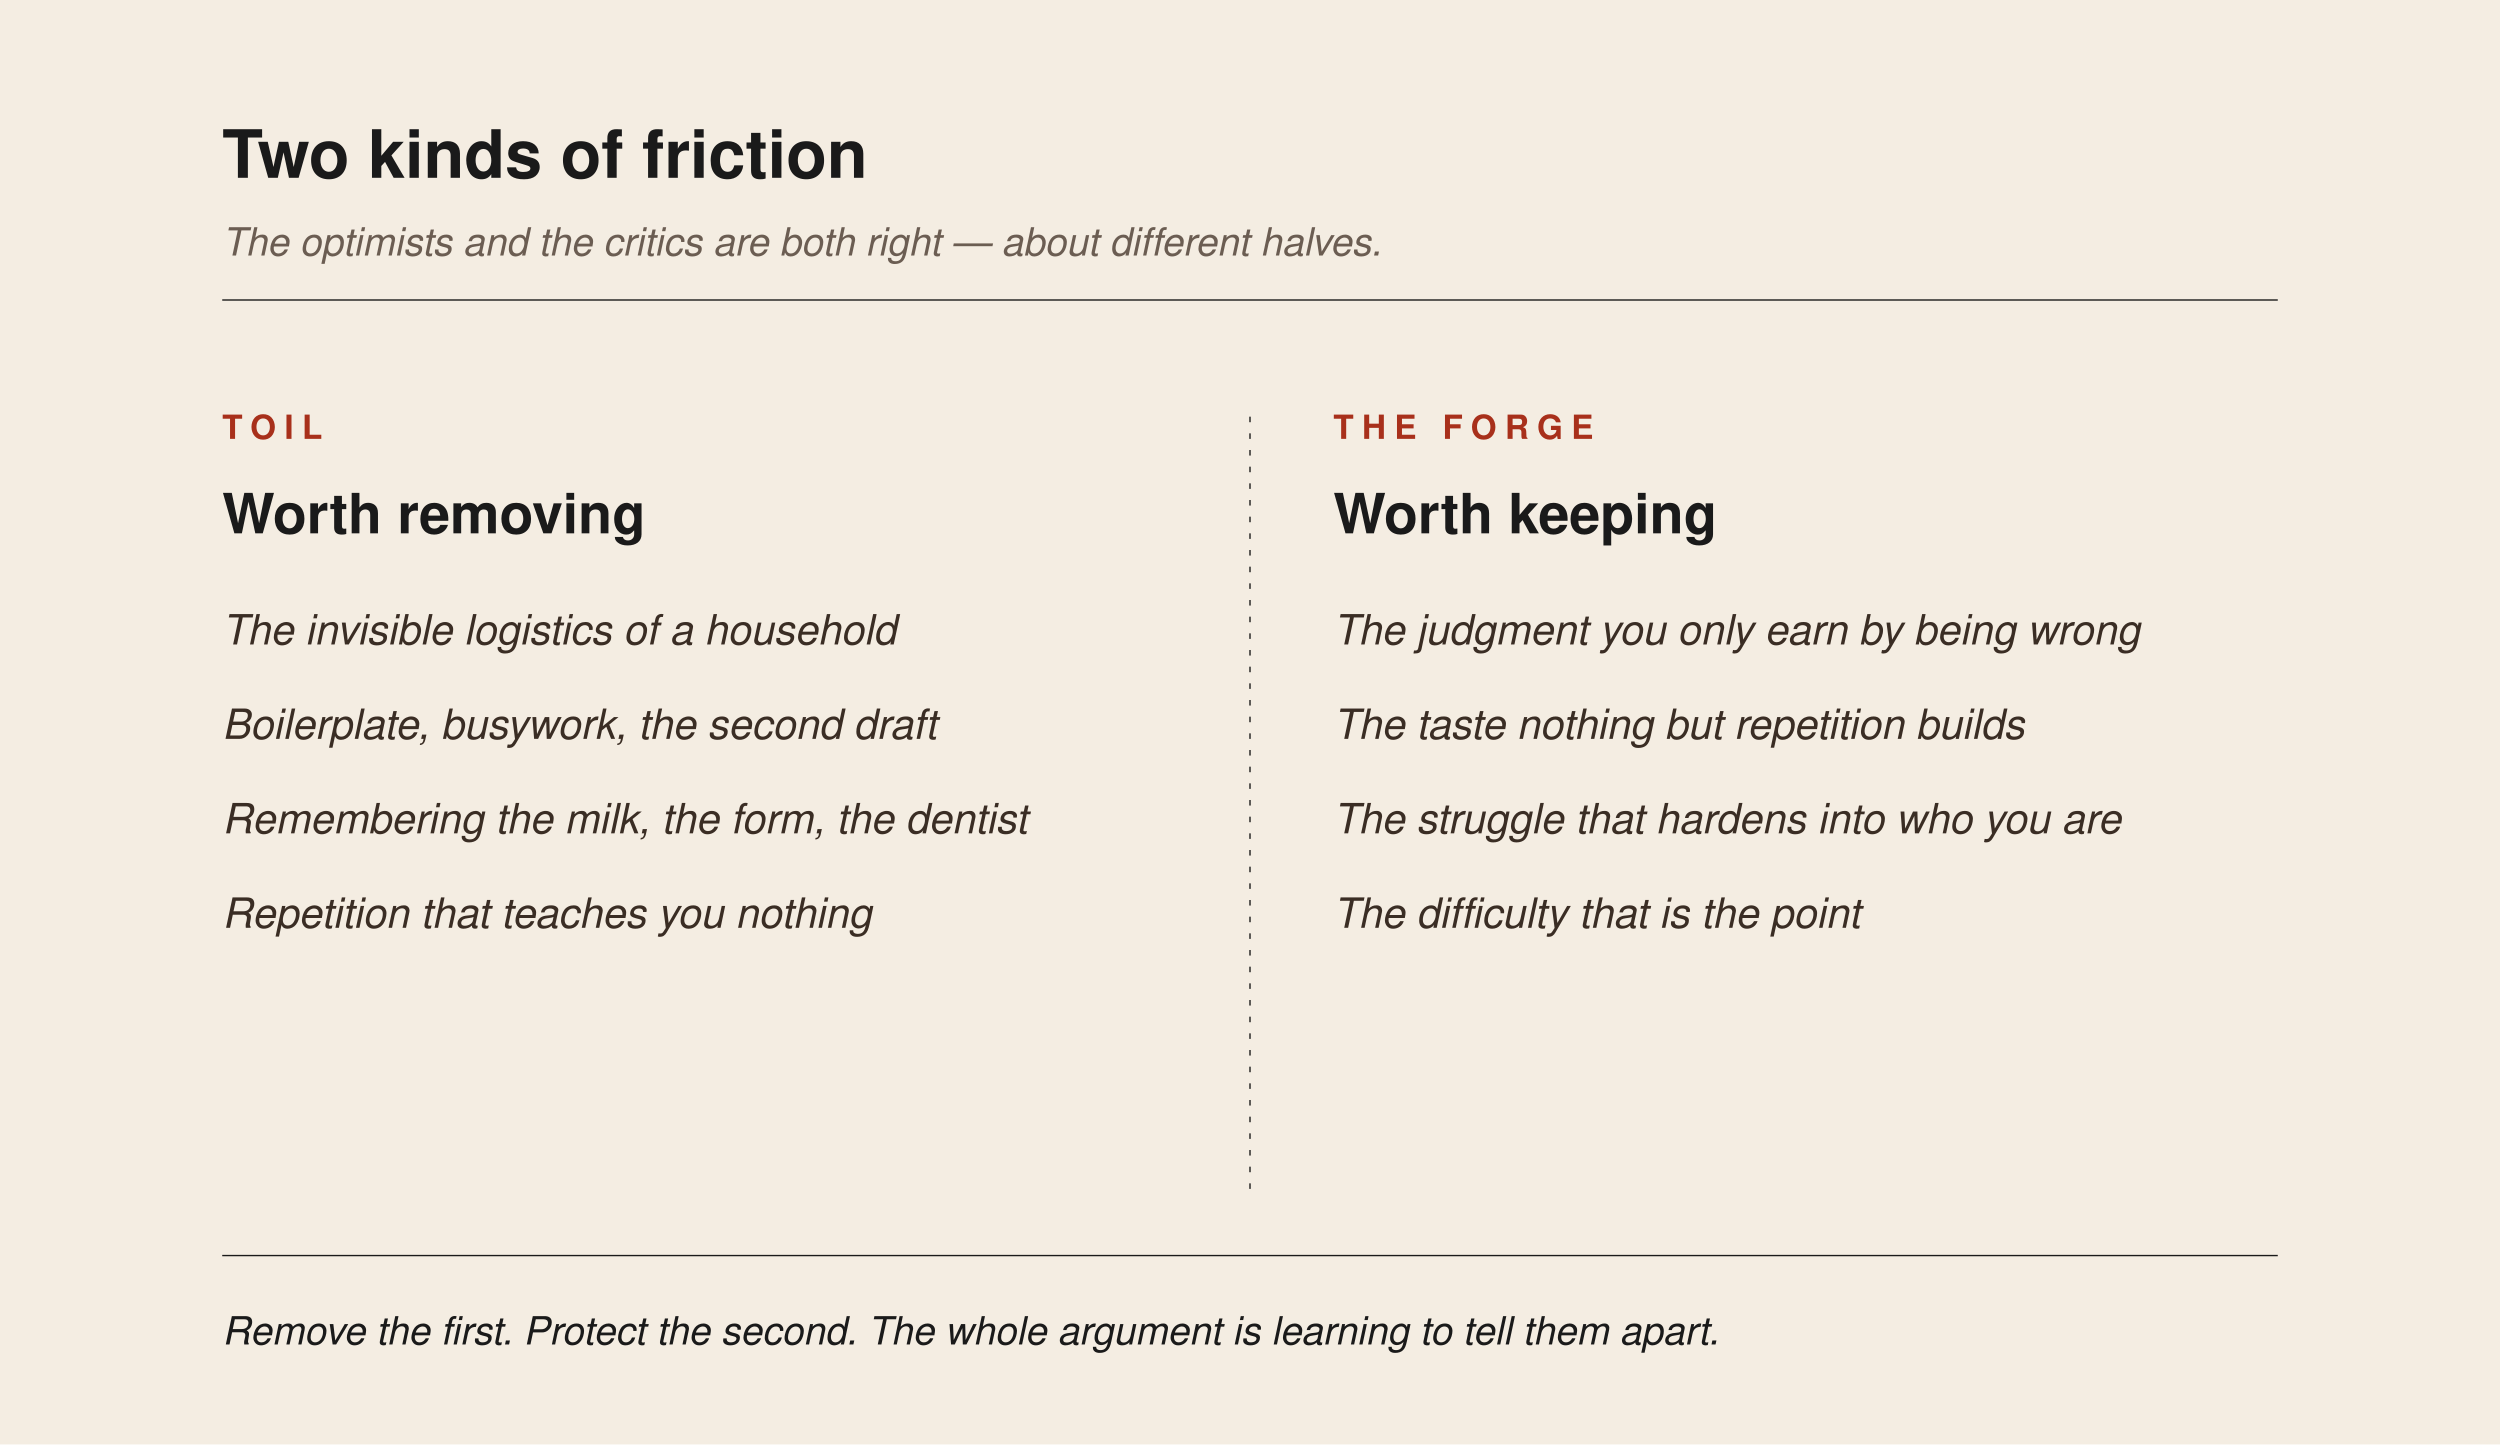
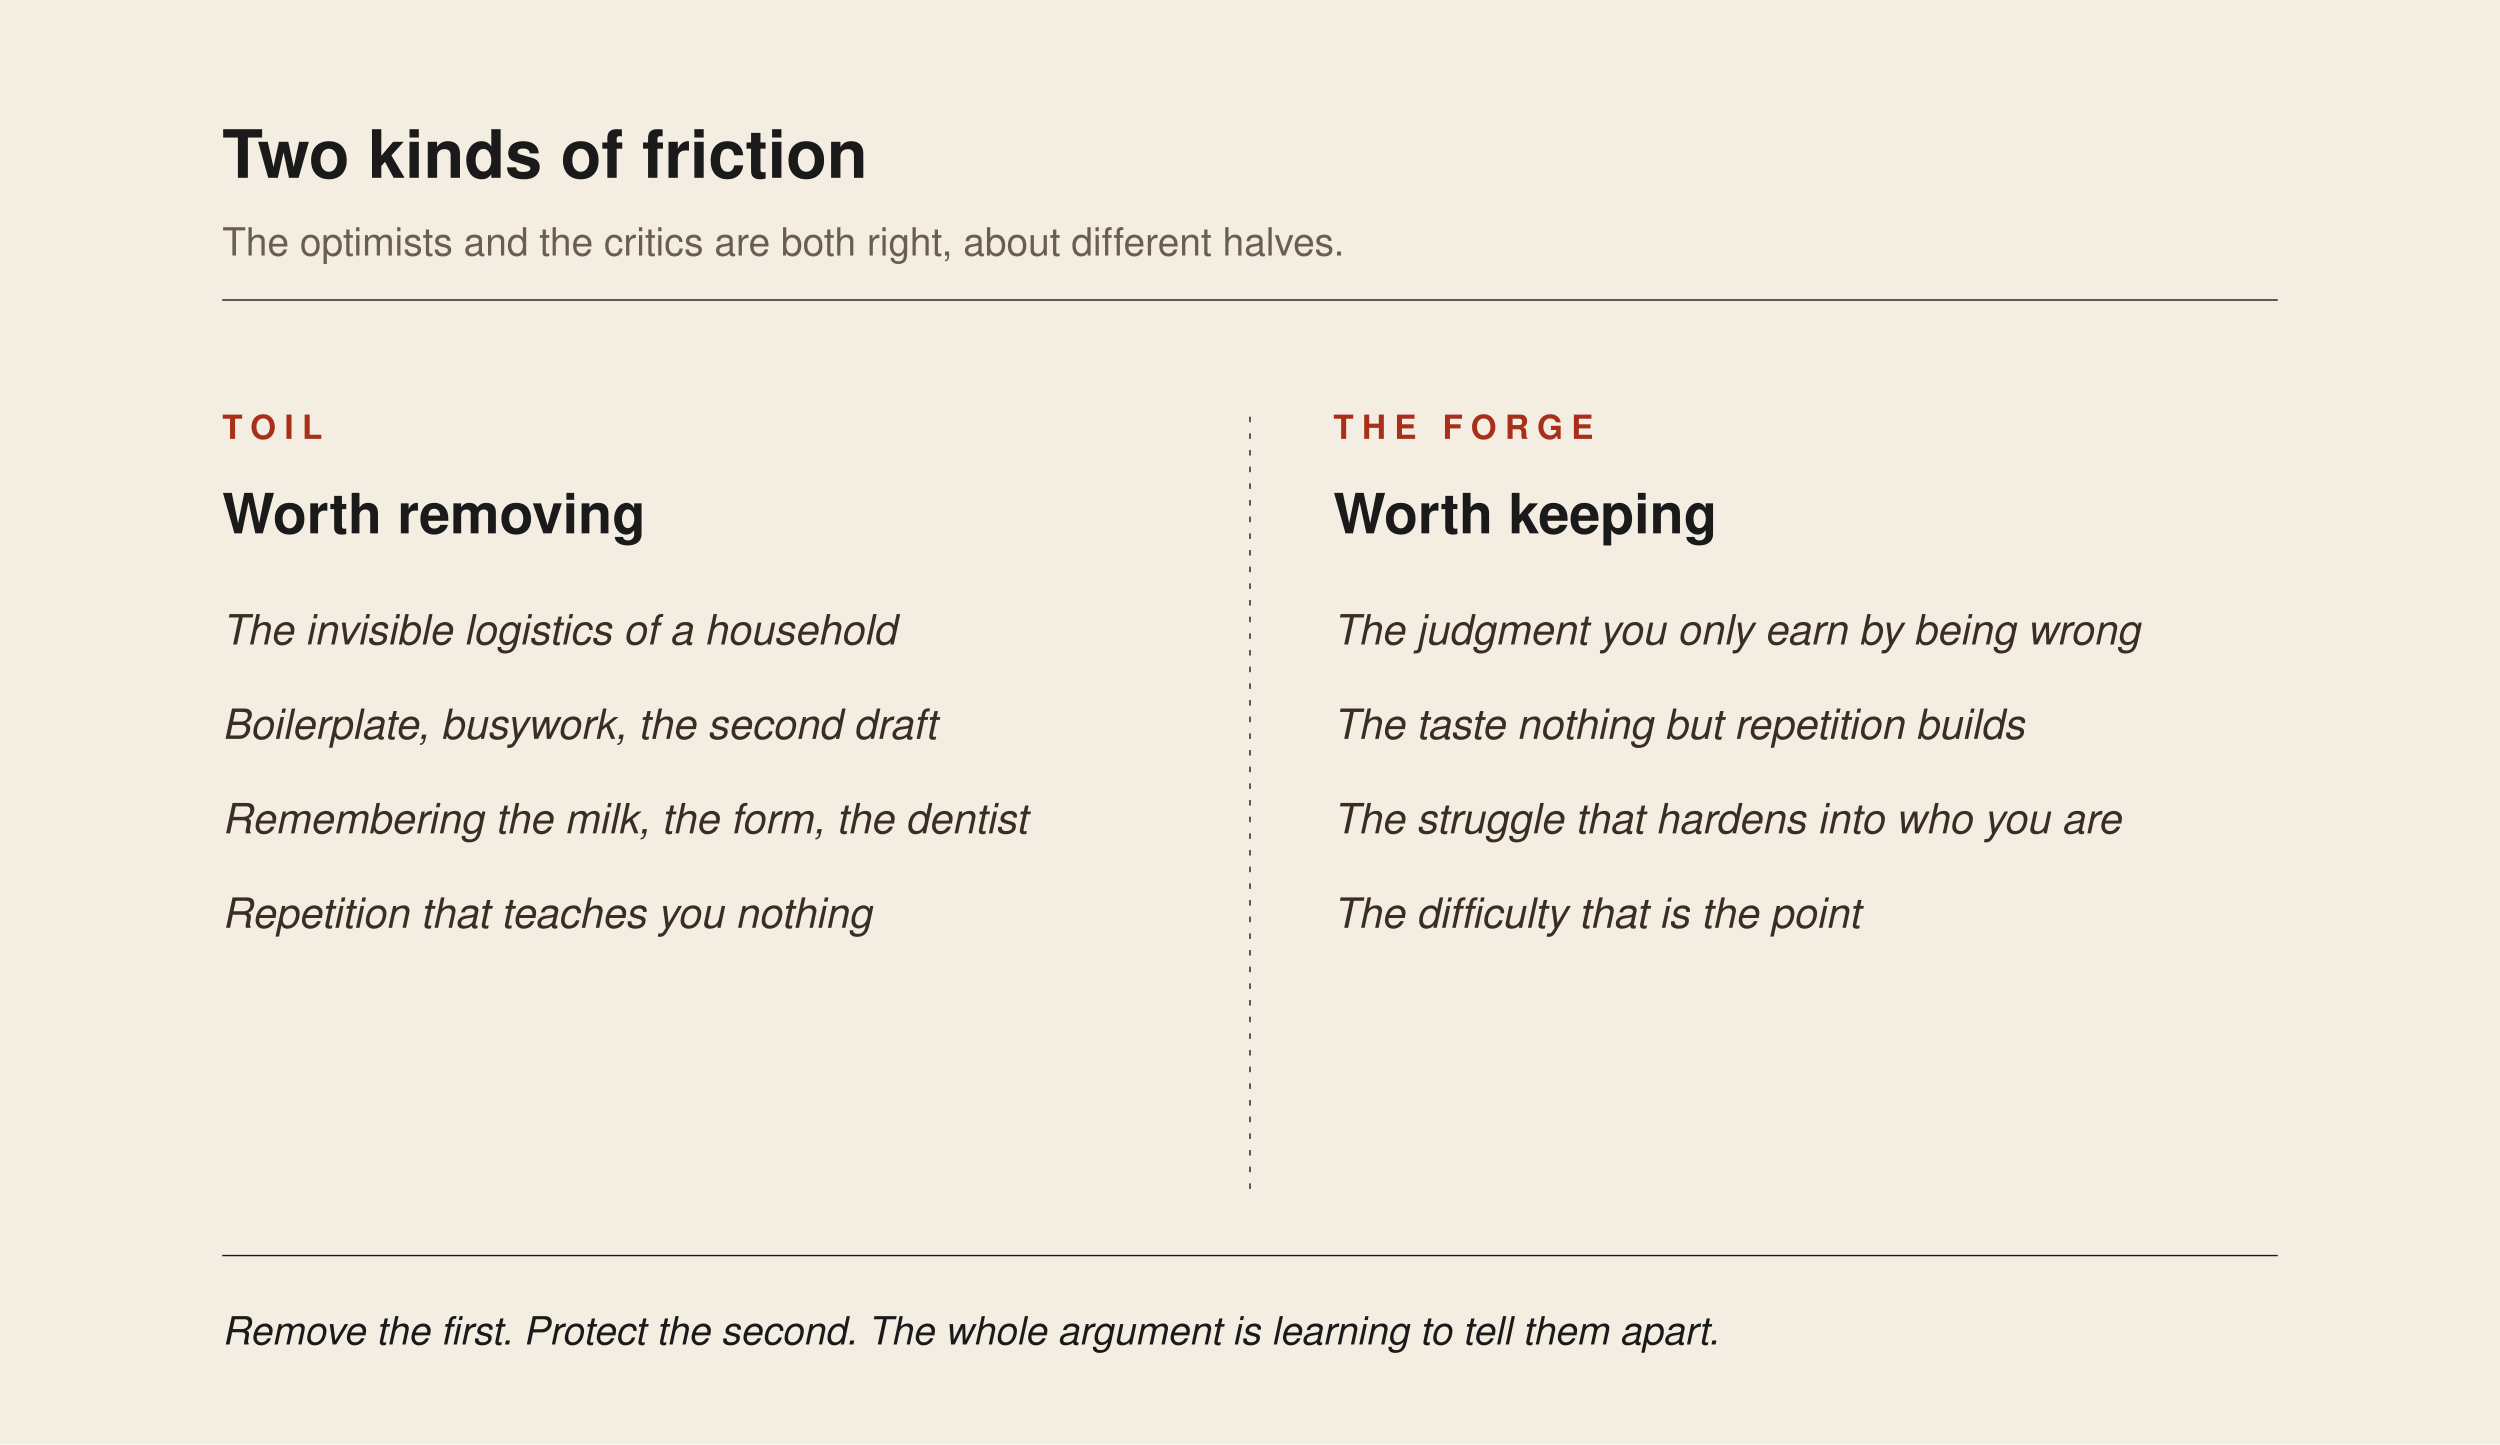
<svg xmlns="http://www.w3.org/2000/svg" viewBox="0 0 900 520" font-family="'Helvetica Neue', Helvetica, Arial, sans-serif">
  <rect width="900" height="520" fill="#F4EDE2" />
  <text x="80" y="64" fill="#1A1A1A" font-size="24" font-weight="700">Two kinds of friction</text>
-   <text x="80" y="92" fill="#6B5D52" font-size="14" font-style="italic">The optimists and the critics are both right — about different halves.</text>
+   <text x="80" y="92" fill="#6B5D52" font-size="14">The optimists and the critics are both right, about different halves.</text>
  <line x1="80" y1="108" x2="820" y2="108" stroke="#1A1A1A" stroke-width="0.5" />
  <line x1="450" y1="150" x2="450" y2="430" stroke="#1A1A1A" stroke-width="0.5" stroke-dasharray="2 4" />
  <text x="80" y="158" fill="#A8301B" font-size="12" font-weight="700" letter-spacing="3">TOIL</text>
  <text x="80" y="192" fill="#1A1A1A" font-size="20" font-weight="700">Worth removing</text>
  <g fill="#3A2D24" font-size="15" font-style="italic">
    <text x="80" y="232">The invisible logistics of a household</text>
    <text x="80" y="266">Boilerplate, busywork, the second draft</text>
    <text x="80" y="300">Remembering the milk, the form, the dentist</text>
    <text x="80" y="334">Repetition that teaches you nothing</text>
  </g>
  <text x="480" y="158" fill="#A8301B" font-size="12" font-weight="700" letter-spacing="3">THE FORGE</text>
  <text x="480" y="192" fill="#1A1A1A" font-size="20" font-weight="700">Worth keeping</text>
  <g fill="#3A2D24" font-size="15" font-style="italic">
    <text x="480" y="232">The judgment you only earn by being wrong</text>
    <text x="480" y="266">The taste nothing but repetition builds</text>
    <text x="480" y="300">The struggle that hardens into who you are</text>
    <text x="480" y="334">The difficulty that is the point</text>
  </g>
  <line x1="80" y1="452" x2="820" y2="452" stroke="#1A1A1A" stroke-width="0.5" />
  <text x="80" y="484" fill="#1A1A1A" font-size="14" font-style="italic">Remove the first. Protect the second. The whole argument is learning to tell them apart.</text>
</svg>
